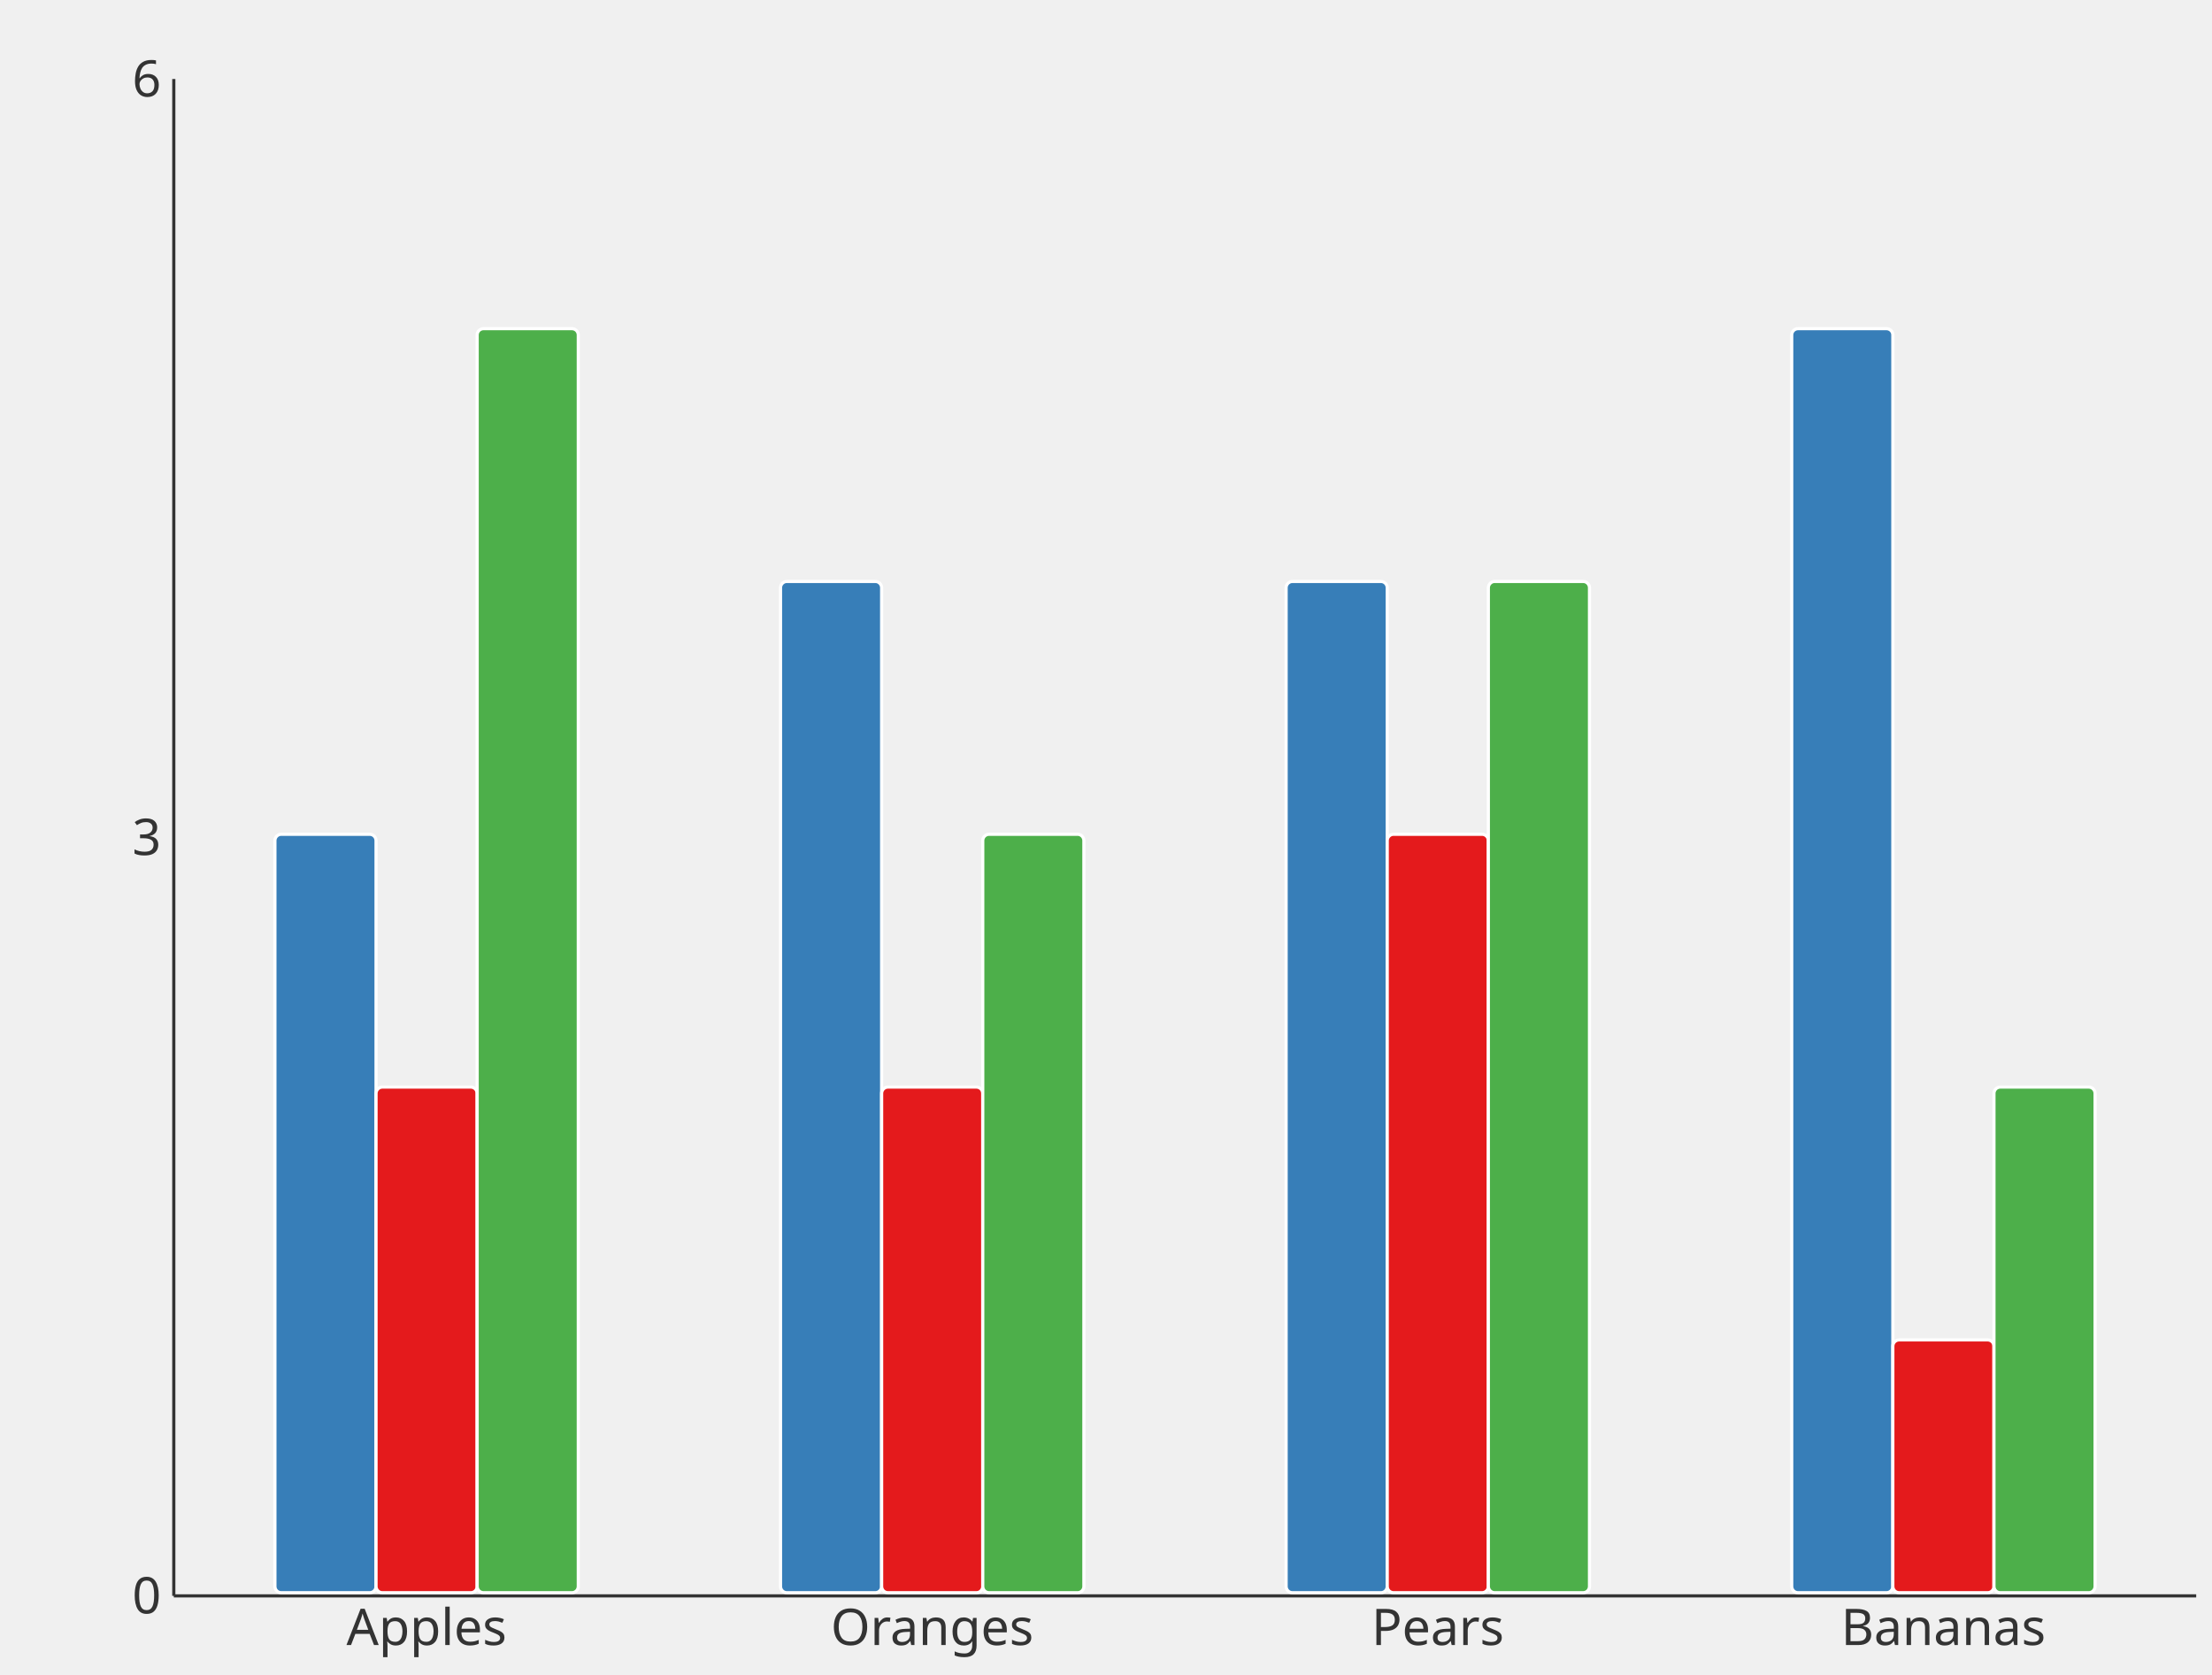
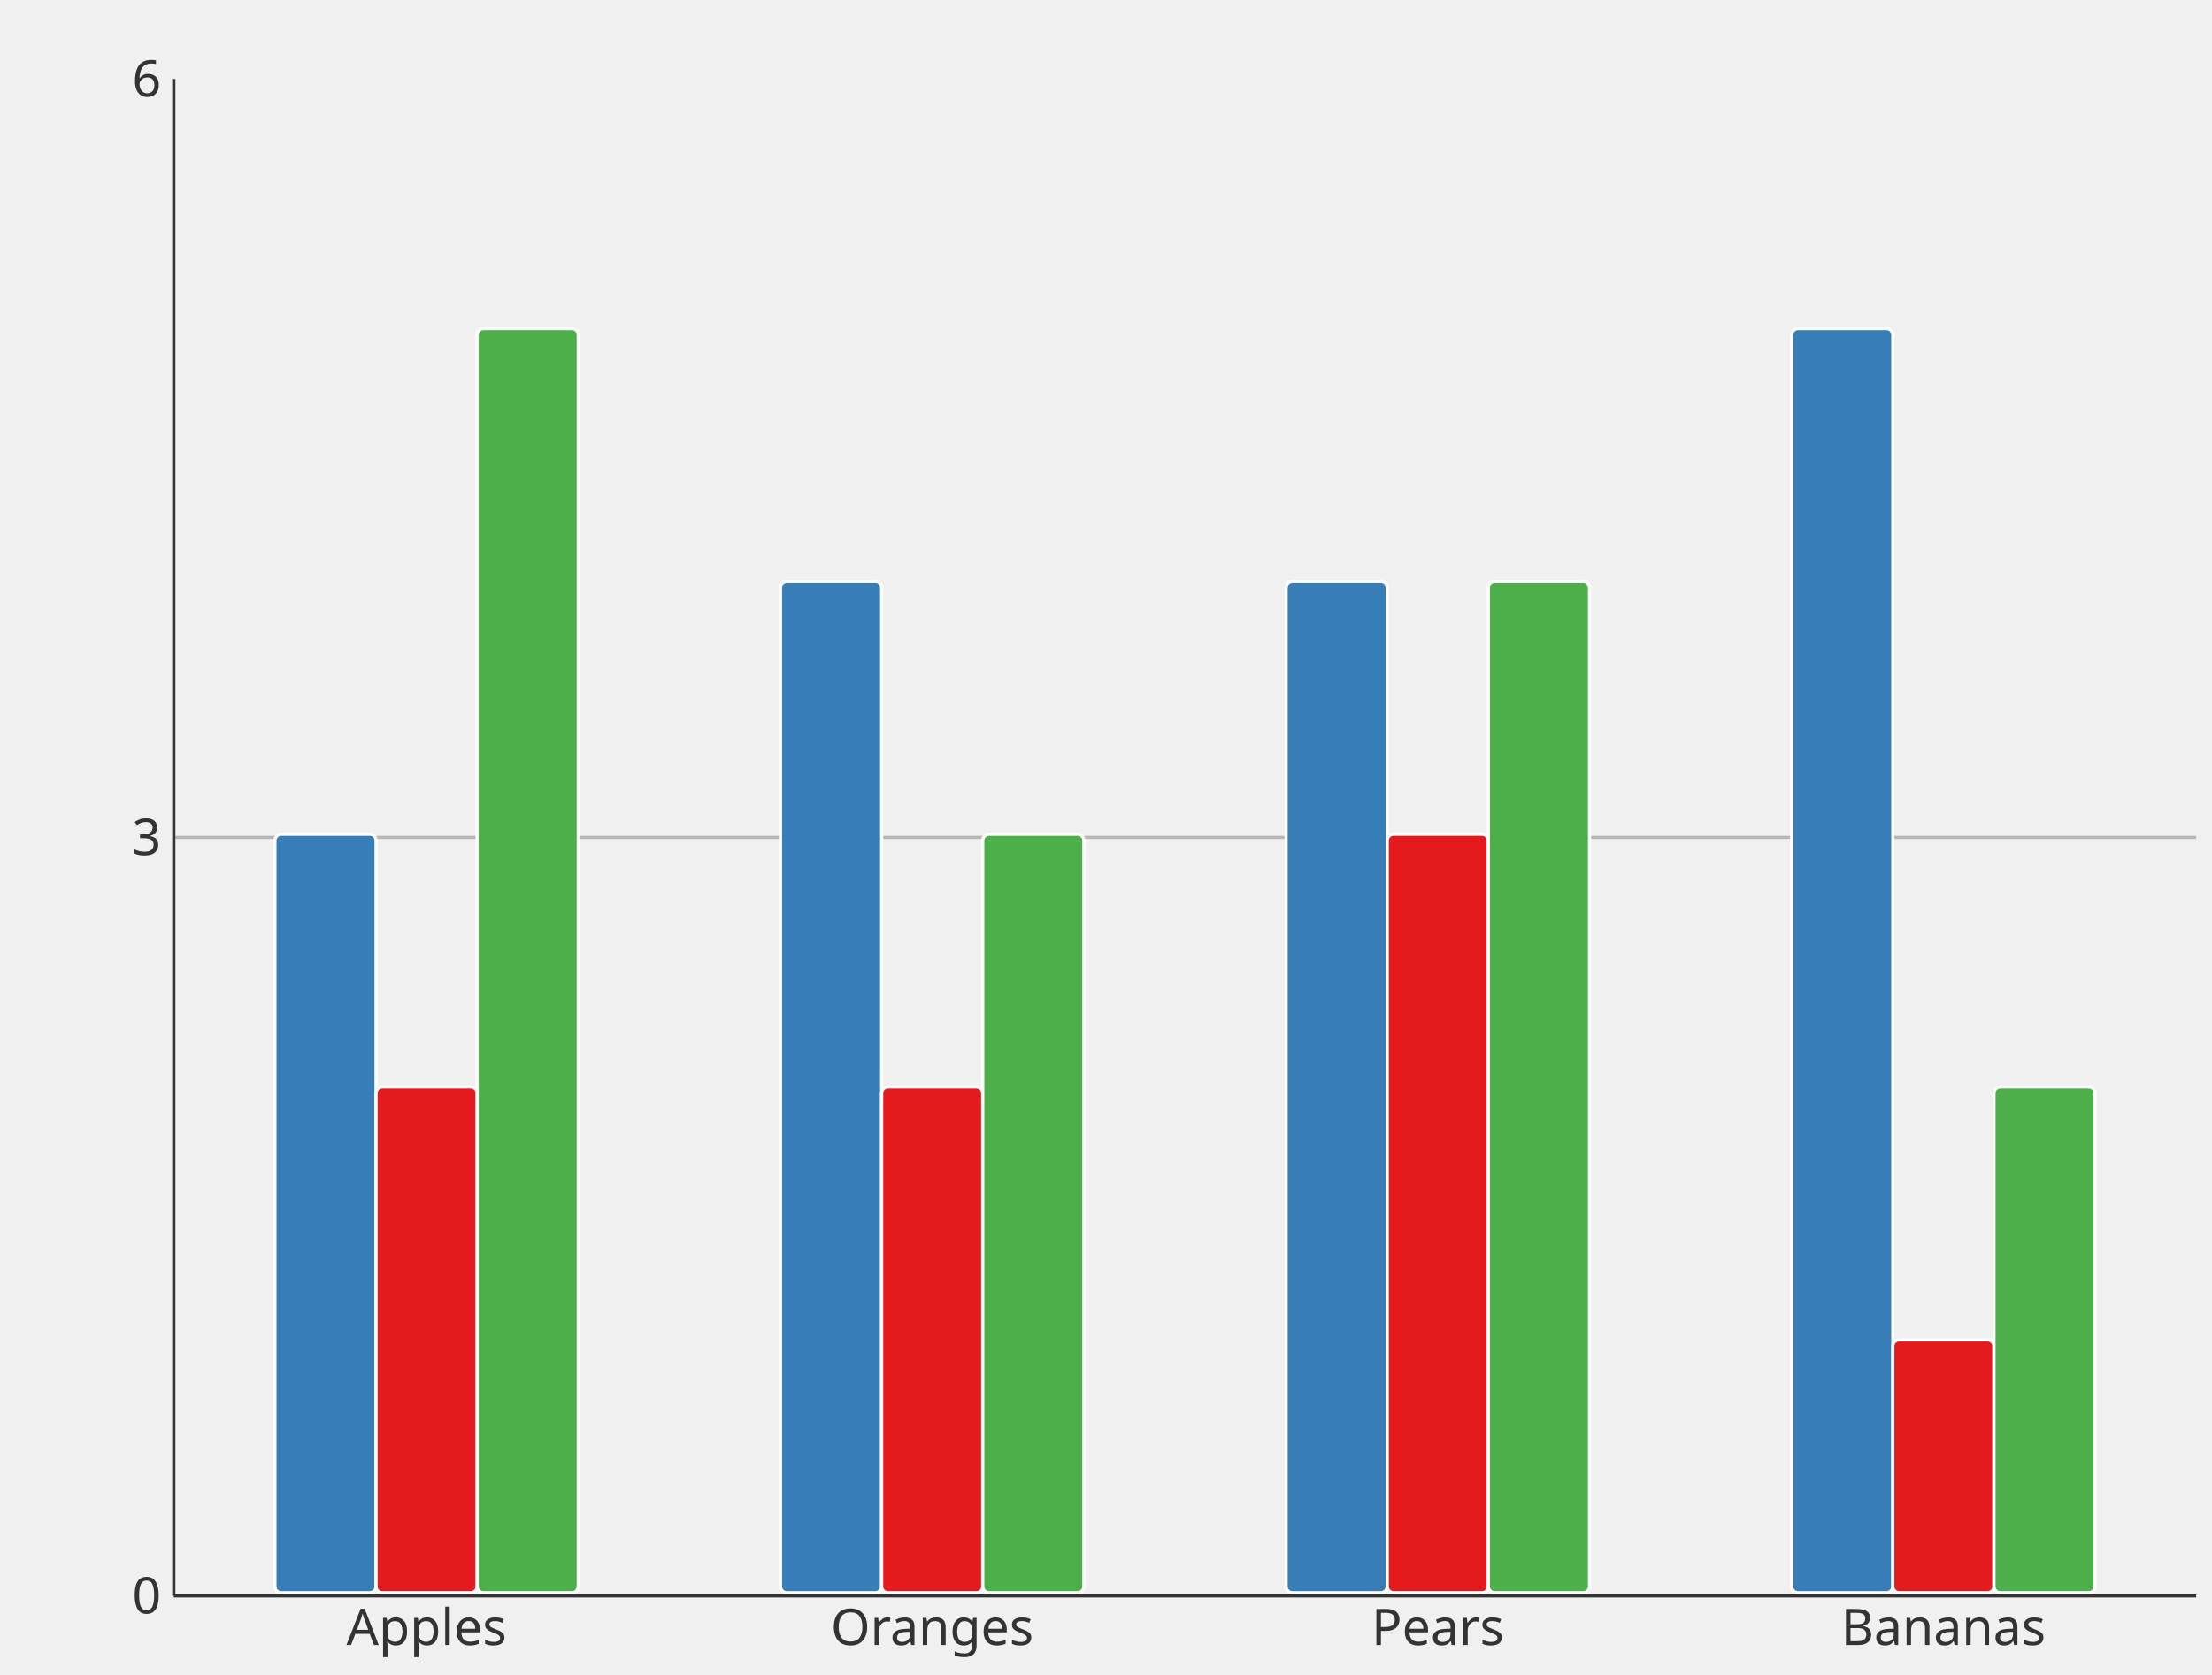
<svg xmlns="http://www.w3.org/2000/svg" font-family="sans-serif" font-size="16" viewBox="-55 -25 700 530">
  <style>
		@media (prefers-color-scheme: dark) {
			[fill="#333"] {fill: white}
			[stroke="#333"] {stroke: white}
		}
	</style>
  <g role="table">
    <line stroke="#333" x1="0" x2="0" y1="0" y2="480" />
    <line stroke="#333" x1="0" x2="640" y1="480" y2="480" />
+     <line opacity="0.3" stroke="#333" x1="0" x2="640" y1="240" y2="240" />
    <g aria-hidden="true">
      <text dominant-baseline="middle" fill="#333" text-anchor="end" x="-4" y="480">0</text>
      <text dominant-baseline="middle" fill="#333" text-anchor="end" x="-4" y="240">3</text>
      <text dominant-baseline="middle" fill="#333" text-anchor="end" x="-4" y="0">6</text>
    </g>
    <g role="row">
      <text dominant-baseline="middle" fill="#333" role="columnheader" text-anchor="middle" x="80" y="490">Apples</text>
      <text dominant-baseline="middle" fill="#333" role="columnheader" text-anchor="middle" x="240" y="490">Oranges</text>
      <text dominant-baseline="middle" fill="#333" role="columnheader" text-anchor="middle" x="400" y="490">Pears</text>
      <text dominant-baseline="middle" fill="#333" role="columnheader" text-anchor="middle" x="560" y="490">Bananas</text>
    </g>
    <g fill="#377eb8" role="row" stroke="white">
      <rect height="240" role="cell" rx="2" ry="2" width="32" x="32" y="239">
				</rect>
      <rect height="320" role="cell" rx="2" ry="2" width="32" x="192" y="159">
				</rect>
      <rect height="320" role="cell" rx="2" ry="2" width="32" x="352" y="159">
				</rect>
      <rect height="400" role="cell" rx="2" ry="2" width="32" x="512" y="79">
				</rect>
    </g>
    <g fill="#e41a1c" role="row" stroke="white">
      <rect height="160" role="cell" rx="2" ry="2" width="32" x="64" y="319">
				</rect>
      <rect height="160" role="cell" rx="2" ry="2" width="32" x="224" y="319">
				</rect>
      <rect height="240" role="cell" rx="2" ry="2" width="32" x="384" y="239">
				</rect>
      <rect height="80" role="cell" rx="2" ry="2" width="32" x="544" y="399">
				</rect>
    </g>
    <g fill="#4daf4a" role="row" stroke="white">
      <rect height="400" role="cell" rx="2" ry="2" width="32" x="96" y="79">
				</rect>
      <rect height="240" role="cell" rx="2" ry="2" width="32" x="256" y="239">
				</rect>
      <rect height="320" role="cell" rx="2" ry="2" width="32" x="416" y="159">
				</rect>
      <rect height="160" role="cell" rx="2" ry="2" width="32" x="576" y="319">
				</rect>
    </g>
  </g>
</svg>
